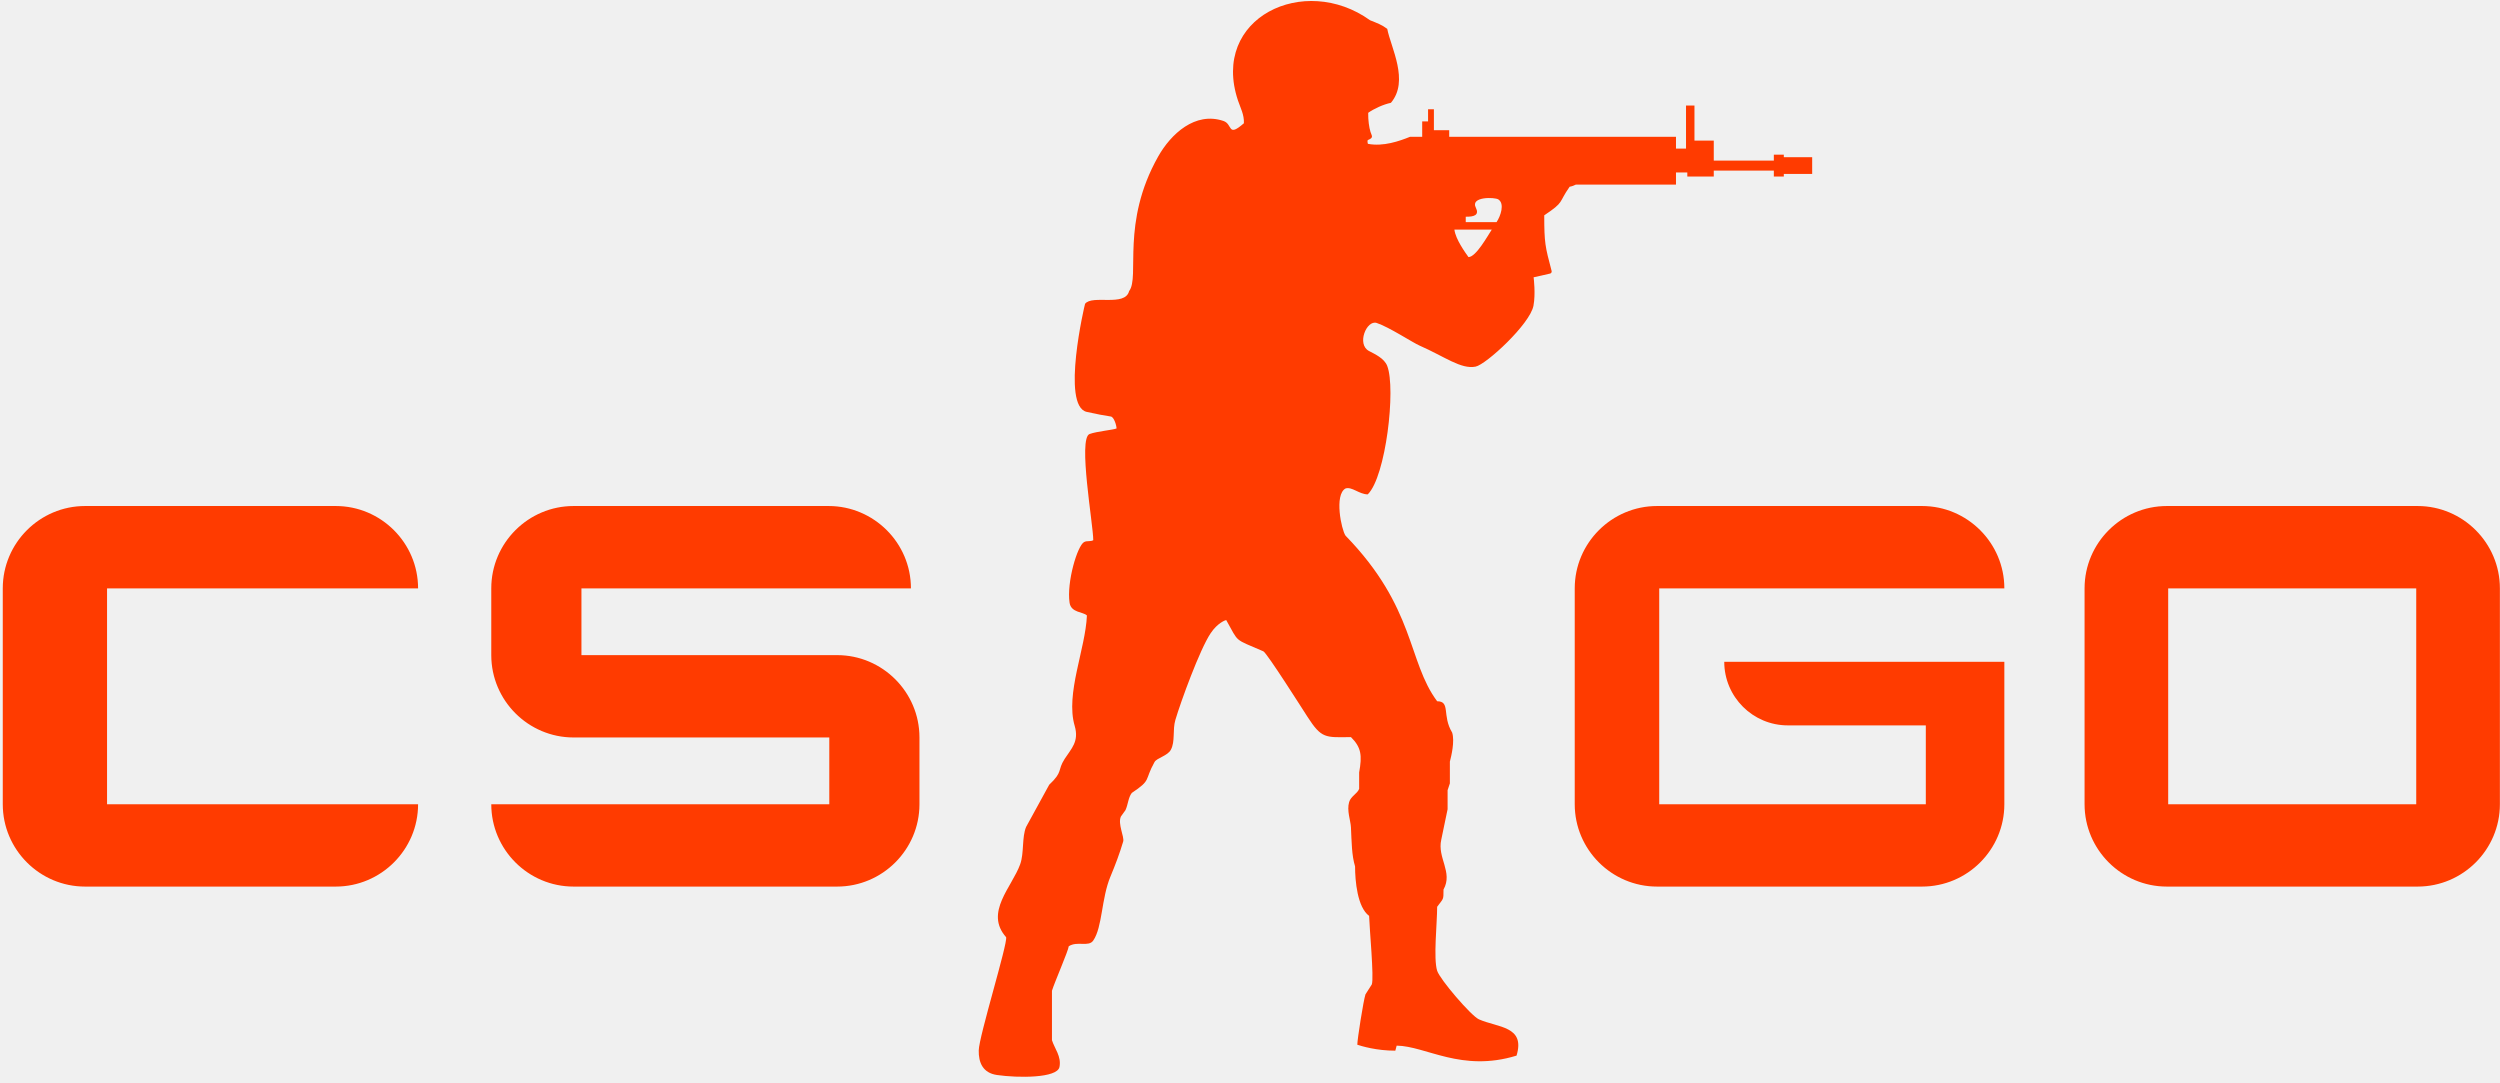
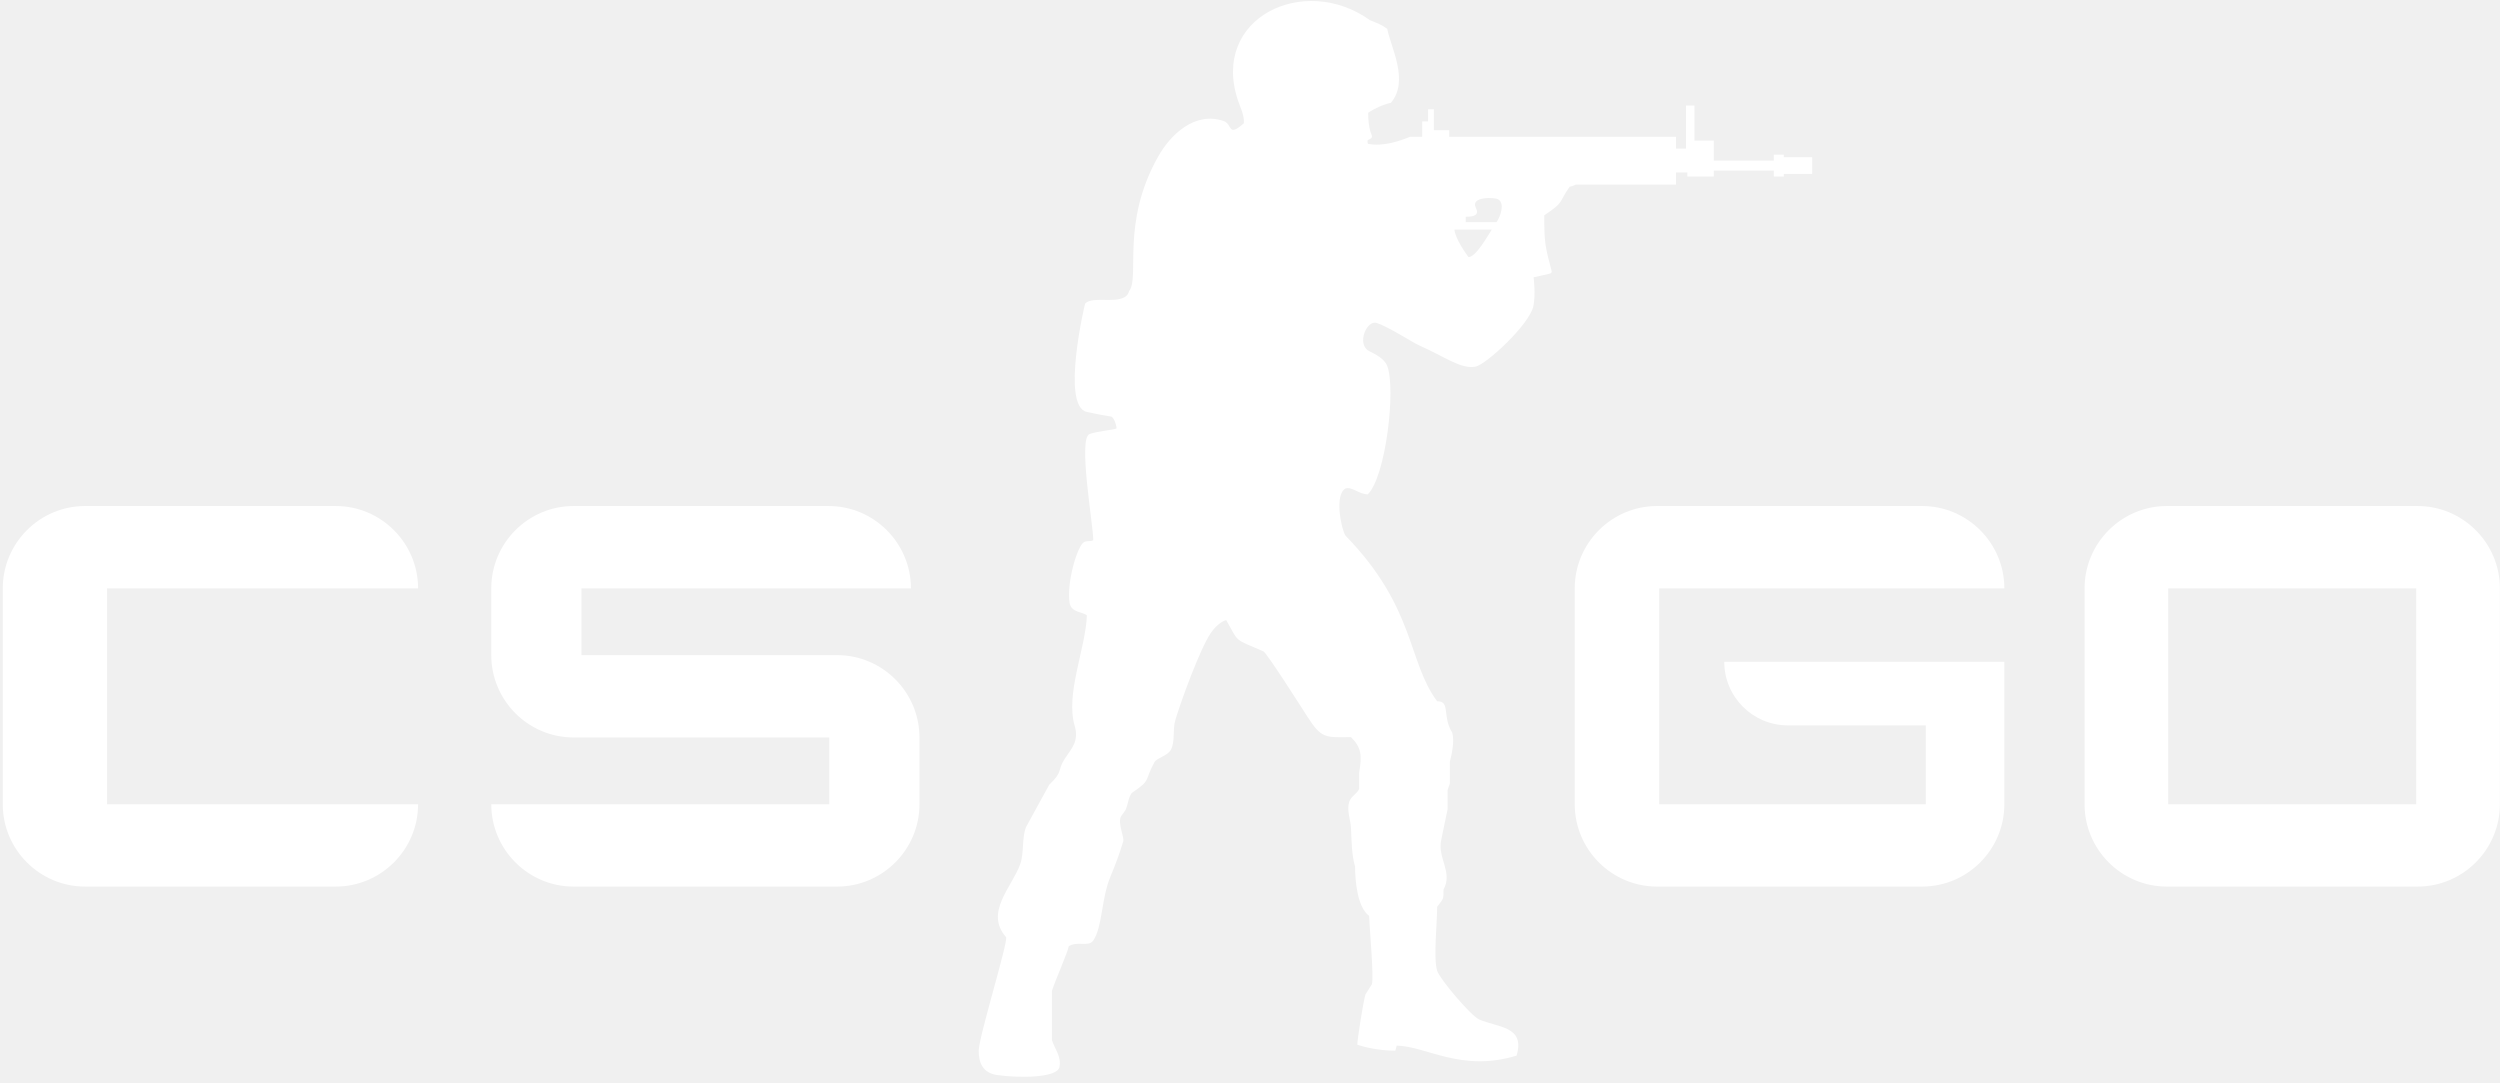
<svg xmlns="http://www.w3.org/2000/svg" width="261pt" height="113pt" viewBox="0 0 261 113" version="1.1">
  <g id="surface1">
-     <path style=" stroke:none;fill-rule:evenodd;fill:#FF3B00;fill-opacity:1;" d="M 252.395 52.828 L 226.223 52.828 C 221.488 52.828 217.629 56.691 217.629 61.422 L 217.629 83.965 C 217.629 88.699 221.488 92.559 226.223 92.559 L 252.395 92.559 C 257.129 92.559 260.988 88.699 260.988 83.965 L 260.988 61.422 C 260.988 56.691 257.129 52.828 252.395 52.828 Z M 156.242 23.188 L 153.023 23.188 L 153.023 22.625 C 153.906 22.641 154.465 22.453 154.074 21.676 C 153.477 20.508 156.055 20.57 156.434 20.824 C 157.109 21.27 156.664 22.562 156.242 23.188 Z M 151.84 23.969 L 155.742 23.969 C 155.309 24.625 154.094 26.836 153.309 26.84 C 152.992 26.398 151.953 24.965 151.84 23.969 Z M 226.359 61.426 L 252.254 61.426 L 252.254 83.965 L 226.359 83.965 Z M 173.223 61.426 L 209.254 61.426 L 209.254 61.422 C 209.254 56.691 205.395 52.828 200.66 52.828 L 172.996 52.828 C 168.266 52.828 164.402 56.691 164.402 61.422 L 164.402 83.965 C 164.402 88.699 168.266 92.559 172.996 92.559 L 200.66 92.559 C 205.395 92.559 209.254 88.699 209.254 83.965 L 209.254 69.09 L 180.012 69.09 C 180.012 72.75 182.992 75.73 186.652 75.73 L 201.055 75.73 L 201.055 83.965 L 173.223 83.965 Z M 60.703 61.426 L 95.102 61.426 L 95.102 61.422 C 95.102 56.691 91.238 52.828 86.504 52.828 L 59.883 52.828 C 55.148 52.828 51.289 56.691 51.289 61.422 L 51.289 68.395 C 51.289 73.129 55.148 76.992 59.883 76.992 L 86.578 76.992 L 86.578 83.965 L 51.289 83.965 C 51.289 88.699 55.148 92.559 59.883 92.559 L 87.395 92.559 C 92.129 92.559 95.992 88.699 95.992 83.965 L 95.992 76.992 C 95.992 72.258 92.129 68.395 87.395 68.395 L 60.703 68.395 Z M 11.176 61.426 L 43.648 61.426 L 43.648 61.422 C 43.648 56.691 39.785 52.828 35.051 52.828 L 8.883 52.828 C 4.148 52.828 0.289 56.691 0.289 61.422 L 0.289 83.965 C 0.289 88.699 4.148 92.559 8.883 92.559 L 35.051 92.559 C 39.785 92.559 43.648 88.699 43.648 83.965 L 11.176 83.965 Z M 164.516 19.273 C 164.344 19.359 164.148 19.445 163.871 19.496 C 162.645 21.234 163.383 21.031 161.219 22.48 C 161.223 25.391 161.309 25.707 161.988 28.285 C 162.008 28.348 161.996 28.406 161.965 28.461 C 161.93 28.516 161.883 28.551 161.82 28.562 C 161.297 28.676 160.543 28.867 160.109 28.949 C 160.121 29.043 160.328 30.691 160.094 31.918 C 159.73 33.844 155.145 38.062 154.047 38.277 C 152.531 38.574 150.84 37.238 148.191 36.074 C 147.465 35.754 145.016 34.145 143.734 33.719 C 142.672 33.363 141.605 35.953 142.926 36.645 C 143.539 36.969 144.52 37.406 144.828 38.207 C 145.746 40.586 144.684 49.766 142.793 51.613 C 141.895 51.605 141.141 50.781 140.473 50.996 C 139.281 51.648 140.035 55.289 140.473 55.922 C 147.801 63.461 146.93 69.043 150.039 73.211 C 151.461 73.211 150.527 74.715 151.605 76.48 C 151.891 77.387 151.52 78.926 151.367 79.512 C 151.367 80.27 151.367 81.027 151.367 81.785 C 151.289 82.023 151.211 82.258 151.129 82.496 C 151.129 83.16 151.129 83.82 151.129 84.484 C 150.91 85.453 150.672 86.754 150.469 87.66 C 150.031 89.566 151.711 91.051 150.703 92.867 C 150.703 93.984 150.707 93.762 150.039 94.668 C 150.039 96.402 149.633 100.059 150.039 101.348 C 150.324 102.246 153.582 106.051 154.398 106.418 C 156.367 107.293 159.27 107.105 158.328 110.207 C 152.566 111.977 148.887 109.207 145.812 109.164 L 145.672 109.691 C 143.703 109.695 142.133 109.211 141.703 109.07 C 141.699 108.539 142.34 104.461 142.555 103.812 C 142.777 103.465 142.996 103.117 143.219 102.77 C 143.457 102.074 142.977 96.984 142.934 95.617 C 141.707 94.715 141.469 91.965 141.469 90.453 C 141.113 89.285 141.113 87.898 141.039 86.379 C 141.008 85.668 140.582 84.621 140.852 83.727 C 141.035 83.117 141.723 82.852 141.895 82.352 C 141.895 81.785 141.895 81.215 141.895 80.648 C 142.219 78.855 142.117 78.027 141.039 76.953 C 138.344 76.988 137.973 77.117 136.492 74.82 C 136.031 74.109 132.262 68.16 131.898 68 C 128.762 66.633 129.387 67.164 128.016 64.734 C 127.957 64.734 127.121 65.012 126.387 66.117 C 125.262 67.793 123.277 73.242 122.711 75.152 C 122.395 76.219 122.711 77.398 122.234 78.281 C 121.891 78.918 120.773 79.125 120.531 79.559 C 119.43 81.539 120.254 81.383 118.16 82.781 C 117.785 83.266 117.773 83.992 117.5 84.578 C 117.34 84.801 117.184 85.023 117.023 85.242 C 116.672 86 117.398 87.375 117.262 87.848 C 116.898 89.09 116.422 90.34 115.938 91.496 C 114.977 93.773 115.102 96.797 114.133 98.195 C 113.648 98.898 112.473 98.211 111.578 98.789 C 111.527 99.277 110.105 102.527 109.824 103.434 C 109.824 105.152 109.824 106.875 109.824 108.594 C 110.094 109.465 110.828 110.293 110.609 111.395 C 110.375 112.566 106.297 112.551 104.082 112.23 C 102.602 112.016 102.156 110.926 102.18 109.66 C 102.211 108.172 105.223 98.484 105.039 97.844 C 102.754 95.266 105.652 92.617 106.512 90.215 C 106.926 89.047 106.672 87.414 107.125 86.332 C 107.93 84.863 108.734 83.395 109.539 81.926 C 111.012 80.539 110.355 80.469 111.152 79.227 C 111.844 78.148 112.68 77.422 112.195 75.77 C 111.219 72.445 113.332 67.734 113.473 64.258 C 113.098 63.863 111.824 63.988 111.664 62.93 C 111.344 60.77 112.484 56.949 113.188 56.586 C 113.5 56.426 113.859 56.566 114.137 56.395 C 114.137 54.777 112.527 45.77 113.75 45.312 C 114.504 45.031 116.234 44.883 116.57 44.73 C 116.551 44.348 116.285 43.527 115.969 43.484 C 115.43 43.41 114.328 43.203 113.449 43 C 110.758 42.379 113.25 31.762 113.281 31.719 C 114.023 30.738 117.461 32.059 117.879 30.391 C 119.027 28.926 116.992 23.285 120.914 16.34 C 122.238 13.992 124.773 11.625 127.73 12.629 C 128.723 12.965 128.121 14.391 129.863 12.867 C 129.906 11.977 129.492 11.23 129.246 10.496 C 126.352 1.859 136.16 -2.824 143.031 2.113 C 143.801 2.426 144.254 2.578 144.828 3.012 C 145.207 4.969 147.148 8.449 145.211 10.734 C 144.414 10.902 143.445 11.348 142.84 11.777 C 142.828 12.566 142.934 13.293 143.078 13.766 C 143.207 14.191 143.453 14.359 142.816 14.617 C 142.734 14.648 142.77 14.914 142.812 15.016 C 144.418 15.328 146.125 14.719 147.199 14.285 L 148.477 14.285 L 148.477 12.672 L 149.09 12.672 L 149.09 11.41 L 149.699 11.41 L 149.699 13.594 L 151.297 13.594 L 151.297 14.285 L 174.973 14.285 L 174.973 15.516 L 176.02 15.516 L 176.02 11.016 L 176.902 11.016 L 176.902 14.676 L 178.918 14.676 L 178.918 16.766 L 185.188 16.766 L 185.188 16.145 L 186.23 16.145 L 186.23 16.414 L 189.191 16.414 L 189.191 18.156 L 186.23 18.156 L 186.23 18.43 L 185.188 18.43 L 185.188 17.809 L 178.918 17.809 L 178.918 18.43 C 177.996 18.43 177.078 18.43 176.156 18.43 L 176.156 18.008 L 174.973 18.008 L 174.973 19.273 L 164.516 19.273 " />
+     <path style=" stroke:none;fill-rule:evenodd;fill:#fff;fill-opacity:1;" d="M 252.395 52.828 L 226.223 52.828 C 221.488 52.828 217.629 56.691 217.629 61.422 L 217.629 83.965 C 217.629 88.699 221.488 92.559 226.223 92.559 L 252.395 92.559 C 257.129 92.559 260.988 88.699 260.988 83.965 L 260.988 61.422 C 260.988 56.691 257.129 52.828 252.395 52.828 Z M 156.242 23.188 L 153.023 23.188 L 153.023 22.625 C 153.906 22.641 154.465 22.453 154.074 21.676 C 153.477 20.508 156.055 20.57 156.434 20.824 C 157.109 21.27 156.664 22.562 156.242 23.188 Z M 151.84 23.969 L 155.742 23.969 C 155.309 24.625 154.094 26.836 153.309 26.84 C 152.992 26.398 151.953 24.965 151.84 23.969 Z M 226.359 61.426 L 252.254 61.426 L 252.254 83.965 L 226.359 83.965 Z M 173.223 61.426 L 209.254 61.426 L 209.254 61.422 C 209.254 56.691 205.395 52.828 200.66 52.828 L 172.996 52.828 C 168.266 52.828 164.402 56.691 164.402 61.422 L 164.402 83.965 C 164.402 88.699 168.266 92.559 172.996 92.559 L 200.66 92.559 C 205.395 92.559 209.254 88.699 209.254 83.965 L 209.254 69.09 L 180.012 69.09 C 180.012 72.75 182.992 75.73 186.652 75.73 L 201.055 75.73 L 201.055 83.965 L 173.223 83.965 Z M 60.703 61.426 L 95.102 61.426 L 95.102 61.422 C 95.102 56.691 91.238 52.828 86.504 52.828 L 59.883 52.828 C 55.148 52.828 51.289 56.691 51.289 61.422 L 51.289 68.395 C 51.289 73.129 55.148 76.992 59.883 76.992 L 86.578 76.992 L 86.578 83.965 L 51.289 83.965 C 51.289 88.699 55.148 92.559 59.883 92.559 L 87.395 92.559 C 92.129 92.559 95.992 88.699 95.992 83.965 L 95.992 76.992 C 95.992 72.258 92.129 68.395 87.395 68.395 L 60.703 68.395 Z M 11.176 61.426 L 43.648 61.426 L 43.648 61.422 C 43.648 56.691 39.785 52.828 35.051 52.828 L 8.883 52.828 C 4.148 52.828 0.289 56.691 0.289 61.422 L 0.289 83.965 C 0.289 88.699 4.148 92.559 8.883 92.559 L 35.051 92.559 C 39.785 92.559 43.648 88.699 43.648 83.965 L 11.176 83.965 Z M 164.516 19.273 C 164.344 19.359 164.148 19.445 163.871 19.496 C 162.645 21.234 163.383 21.031 161.219 22.48 C 161.223 25.391 161.309 25.707 161.988 28.285 C 162.008 28.348 161.996 28.406 161.965 28.461 C 161.93 28.516 161.883 28.551 161.82 28.562 C 161.297 28.676 160.543 28.867 160.109 28.949 C 160.121 29.043 160.328 30.691 160.094 31.918 C 159.73 33.844 155.145 38.062 154.047 38.277 C 152.531 38.574 150.84 37.238 148.191 36.074 C 147.465 35.754 145.016 34.145 143.734 33.719 C 142.672 33.363 141.605 35.953 142.926 36.645 C 143.539 36.969 144.52 37.406 144.828 38.207 C 145.746 40.586 144.684 49.766 142.793 51.613 C 141.895 51.605 141.141 50.781 140.473 50.996 C 139.281 51.648 140.035 55.289 140.473 55.922 C 147.801 63.461 146.93 69.043 150.039 73.211 C 151.461 73.211 150.527 74.715 151.605 76.48 C 151.891 77.387 151.52 78.926 151.367 79.512 C 151.367 80.27 151.367 81.027 151.367 81.785 C 151.289 82.023 151.211 82.258 151.129 82.496 C 151.129 83.16 151.129 83.82 151.129 84.484 C 150.91 85.453 150.672 86.754 150.469 87.66 C 150.031 89.566 151.711 91.051 150.703 92.867 C 150.703 93.984 150.707 93.762 150.039 94.668 C 150.039 96.402 149.633 100.059 150.039 101.348 C 150.324 102.246 153.582 106.051 154.398 106.418 C 156.367 107.293 159.27 107.105 158.328 110.207 C 152.566 111.977 148.887 109.207 145.812 109.164 L 145.672 109.691 C 143.703 109.695 142.133 109.211 141.703 109.07 C 141.699 108.539 142.34 104.461 142.555 103.812 C 142.777 103.465 142.996 103.117 143.219 102.77 C 143.457 102.074 142.977 96.984 142.934 95.617 C 141.707 94.715 141.469 91.965 141.469 90.453 C 141.113 89.285 141.113 87.898 141.039 86.379 C 141.008 85.668 140.582 84.621 140.852 83.727 C 141.035 83.117 141.723 82.852 141.895 82.352 C 141.895 81.785 141.895 81.215 141.895 80.648 C 142.219 78.855 142.117 78.027 141.039 76.953 C 138.344 76.988 137.973 77.117 136.492 74.82 C 136.031 74.109 132.262 68.16 131.898 68 C 128.762 66.633 129.387 67.164 128.016 64.734 C 127.957 64.734 127.121 65.012 126.387 66.117 C 125.262 67.793 123.277 73.242 122.711 75.152 C 122.395 76.219 122.711 77.398 122.234 78.281 C 121.891 78.918 120.773 79.125 120.531 79.559 C 119.43 81.539 120.254 81.383 118.16 82.781 C 117.785 83.266 117.773 83.992 117.5 84.578 C 117.34 84.801 117.184 85.023 117.023 85.242 C 116.672 86 117.398 87.375 117.262 87.848 C 116.898 89.09 116.422 90.34 115.938 91.496 C 114.977 93.773 115.102 96.797 114.133 98.195 C 113.648 98.898 112.473 98.211 111.578 98.789 C 111.527 99.277 110.105 102.527 109.824 103.434 C 109.824 105.152 109.824 106.875 109.824 108.594 C 110.094 109.465 110.828 110.293 110.609 111.395 C 110.375 112.566 106.297 112.551 104.082 112.23 C 102.602 112.016 102.156 110.926 102.18 109.66 C 102.211 108.172 105.223 98.484 105.039 97.844 C 102.754 95.266 105.652 92.617 106.512 90.215 C 106.926 89.047 106.672 87.414 107.125 86.332 C 107.93 84.863 108.734 83.395 109.539 81.926 C 111.012 80.539 110.355 80.469 111.152 79.227 C 111.844 78.148 112.68 77.422 112.195 75.77 C 111.219 72.445 113.332 67.734 113.473 64.258 C 113.098 63.863 111.824 63.988 111.664 62.93 C 111.344 60.77 112.484 56.949 113.188 56.586 C 113.5 56.426 113.859 56.566 114.137 56.395 C 114.137 54.777 112.527 45.77 113.75 45.312 C 114.504 45.031 116.234 44.883 116.57 44.73 C 116.551 44.348 116.285 43.527 115.969 43.484 C 115.43 43.41 114.328 43.203 113.449 43 C 110.758 42.379 113.25 31.762 113.281 31.719 C 114.023 30.738 117.461 32.059 117.879 30.391 C 119.027 28.926 116.992 23.285 120.914 16.34 C 122.238 13.992 124.773 11.625 127.73 12.629 C 128.723 12.965 128.121 14.391 129.863 12.867 C 129.906 11.977 129.492 11.23 129.246 10.496 C 126.352 1.859 136.16 -2.824 143.031 2.113 C 143.801 2.426 144.254 2.578 144.828 3.012 C 145.207 4.969 147.148 8.449 145.211 10.734 C 144.414 10.902 143.445 11.348 142.84 11.777 C 142.828 12.566 142.934 13.293 143.078 13.766 C 143.207 14.191 143.453 14.359 142.816 14.617 C 142.734 14.648 142.77 14.914 142.812 15.016 C 144.418 15.328 146.125 14.719 147.199 14.285 L 148.477 14.285 L 148.477 12.672 L 149.09 12.672 L 149.09 11.41 L 149.699 11.41 L 149.699 13.594 L 151.297 13.594 L 151.297 14.285 L 174.973 14.285 L 174.973 15.516 L 176.02 15.516 L 176.02 11.016 L 176.902 11.016 L 176.902 14.676 L 178.918 14.676 L 178.918 16.766 L 185.188 16.766 L 185.188 16.145 L 186.23 16.145 L 186.23 16.414 L 189.191 16.414 L 189.191 18.156 L 186.23 18.156 L 186.23 18.43 L 185.188 18.43 L 185.188 17.809 L 178.918 17.809 L 178.918 18.43 C 177.996 18.43 177.078 18.43 176.156 18.43 L 176.156 18.008 L 174.973 18.008 L 174.973 19.273 L 164.516 19.273 " />
  </g>
</svg>
